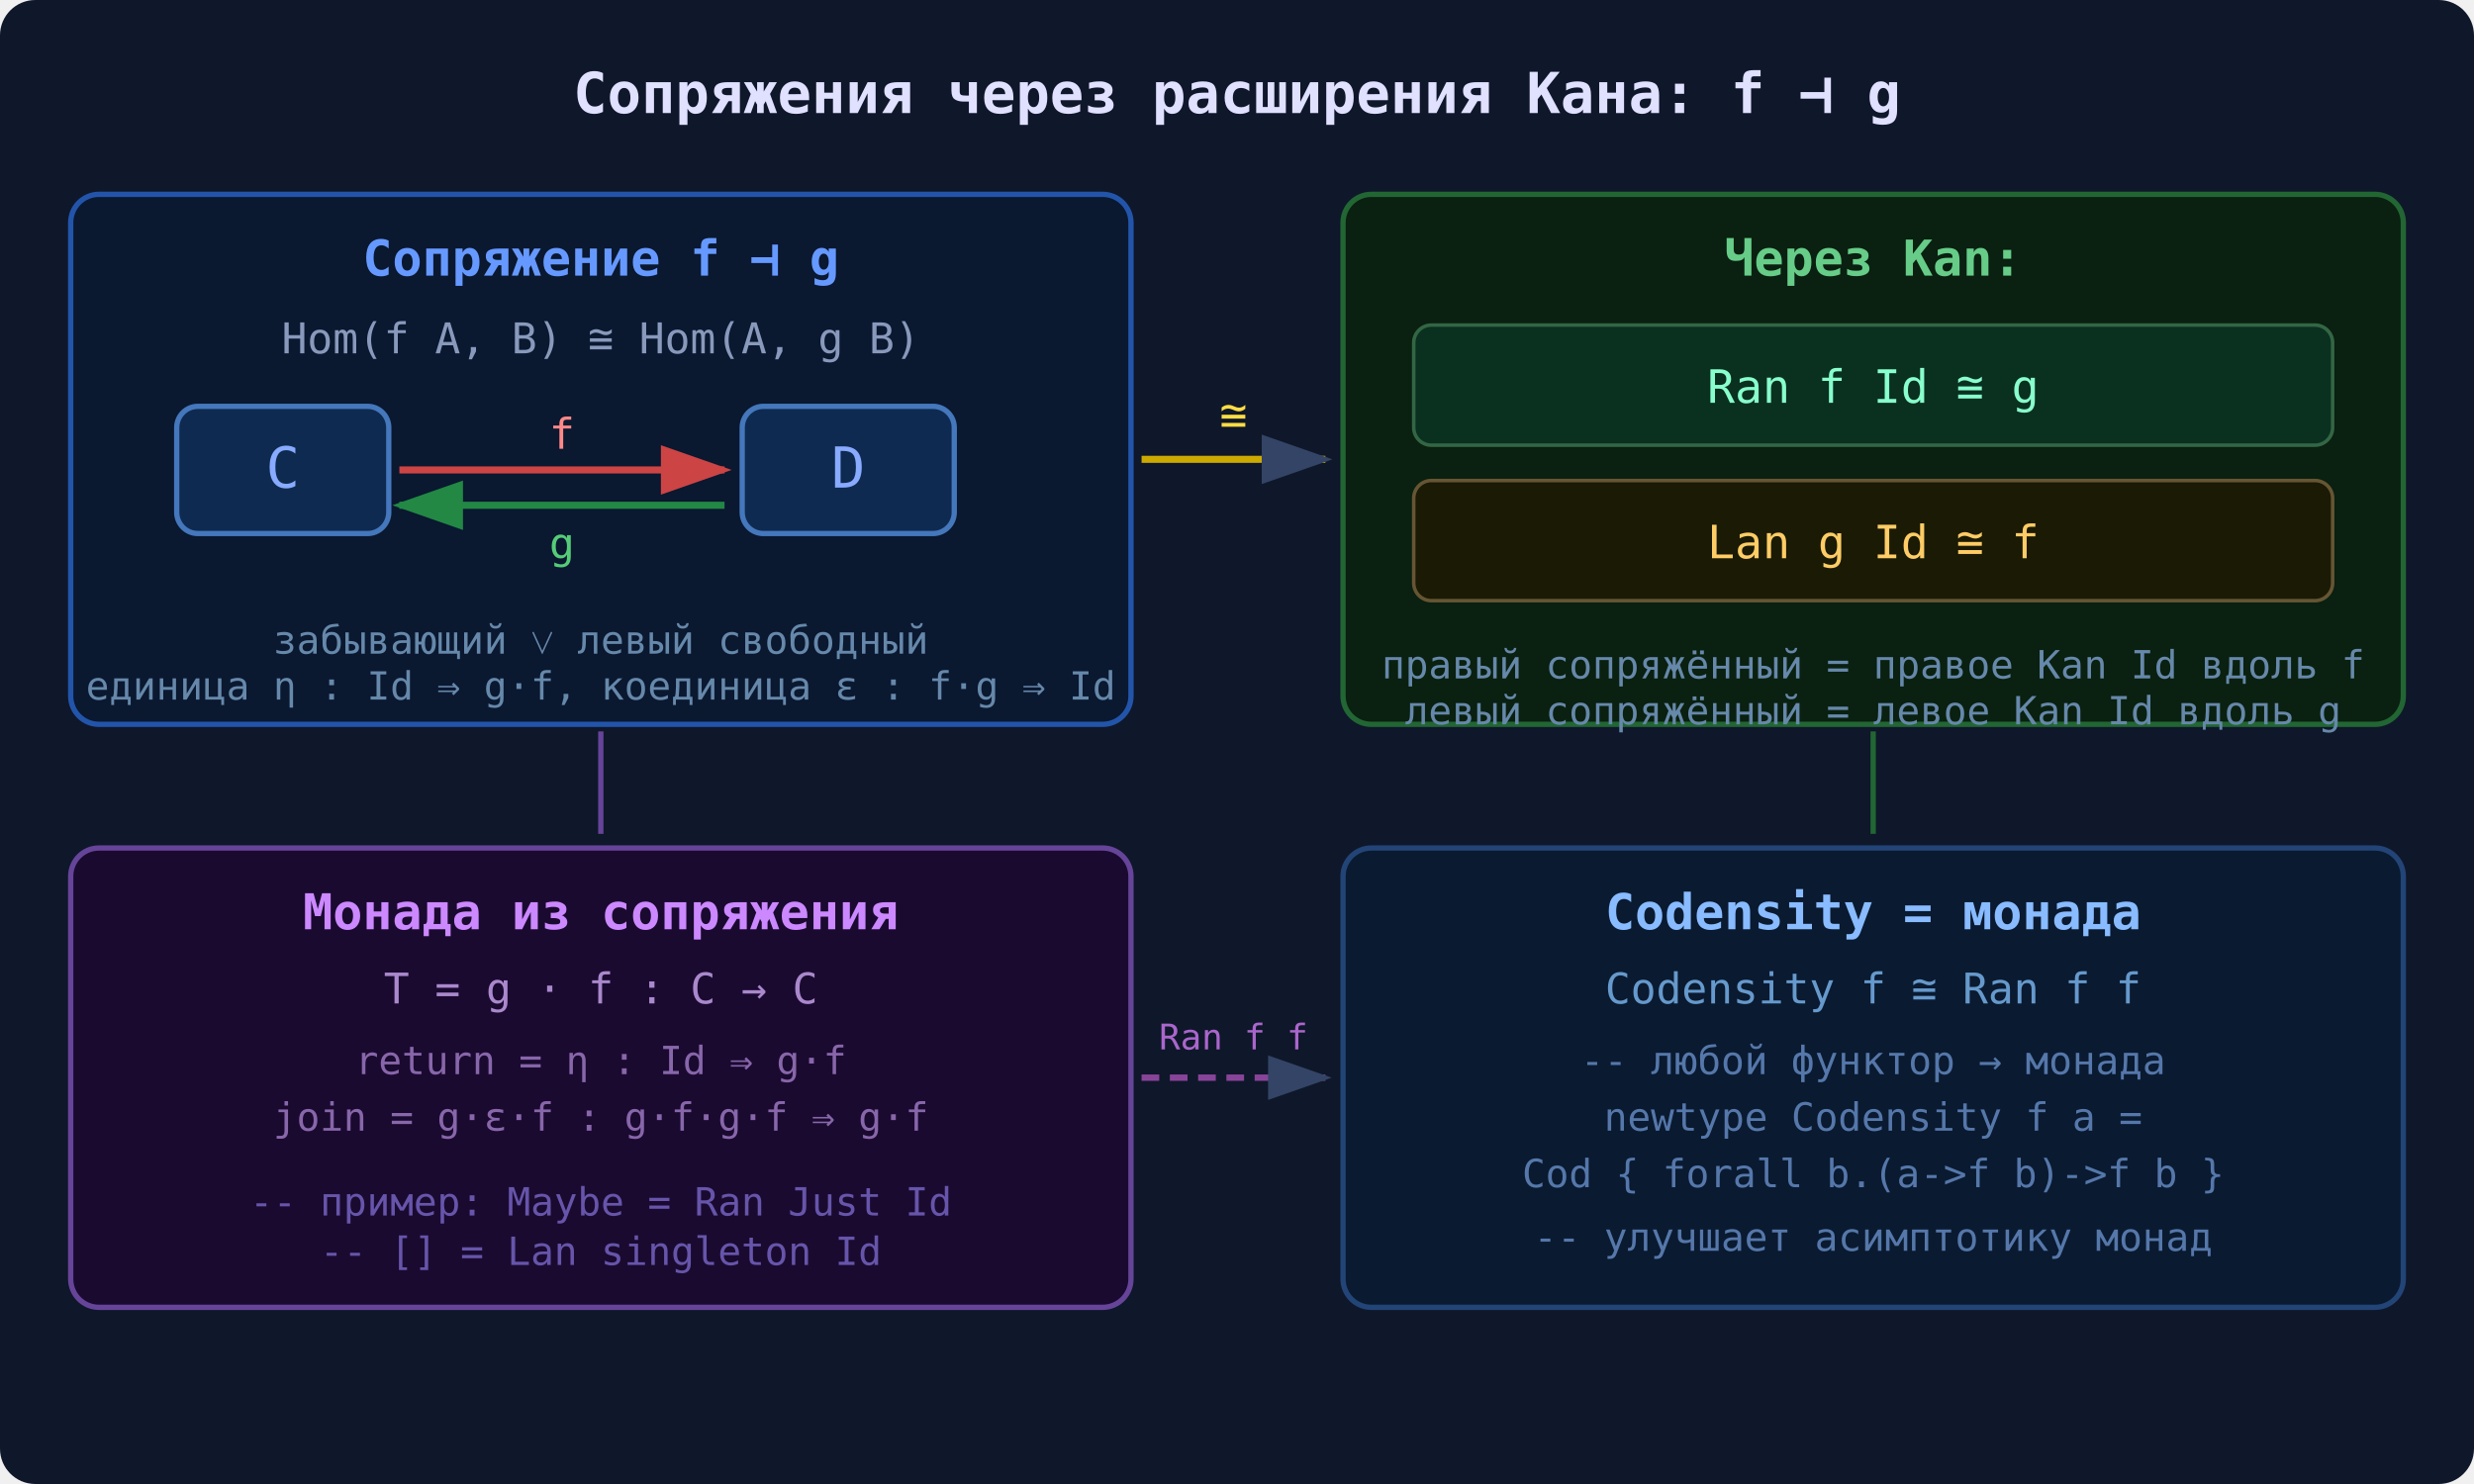
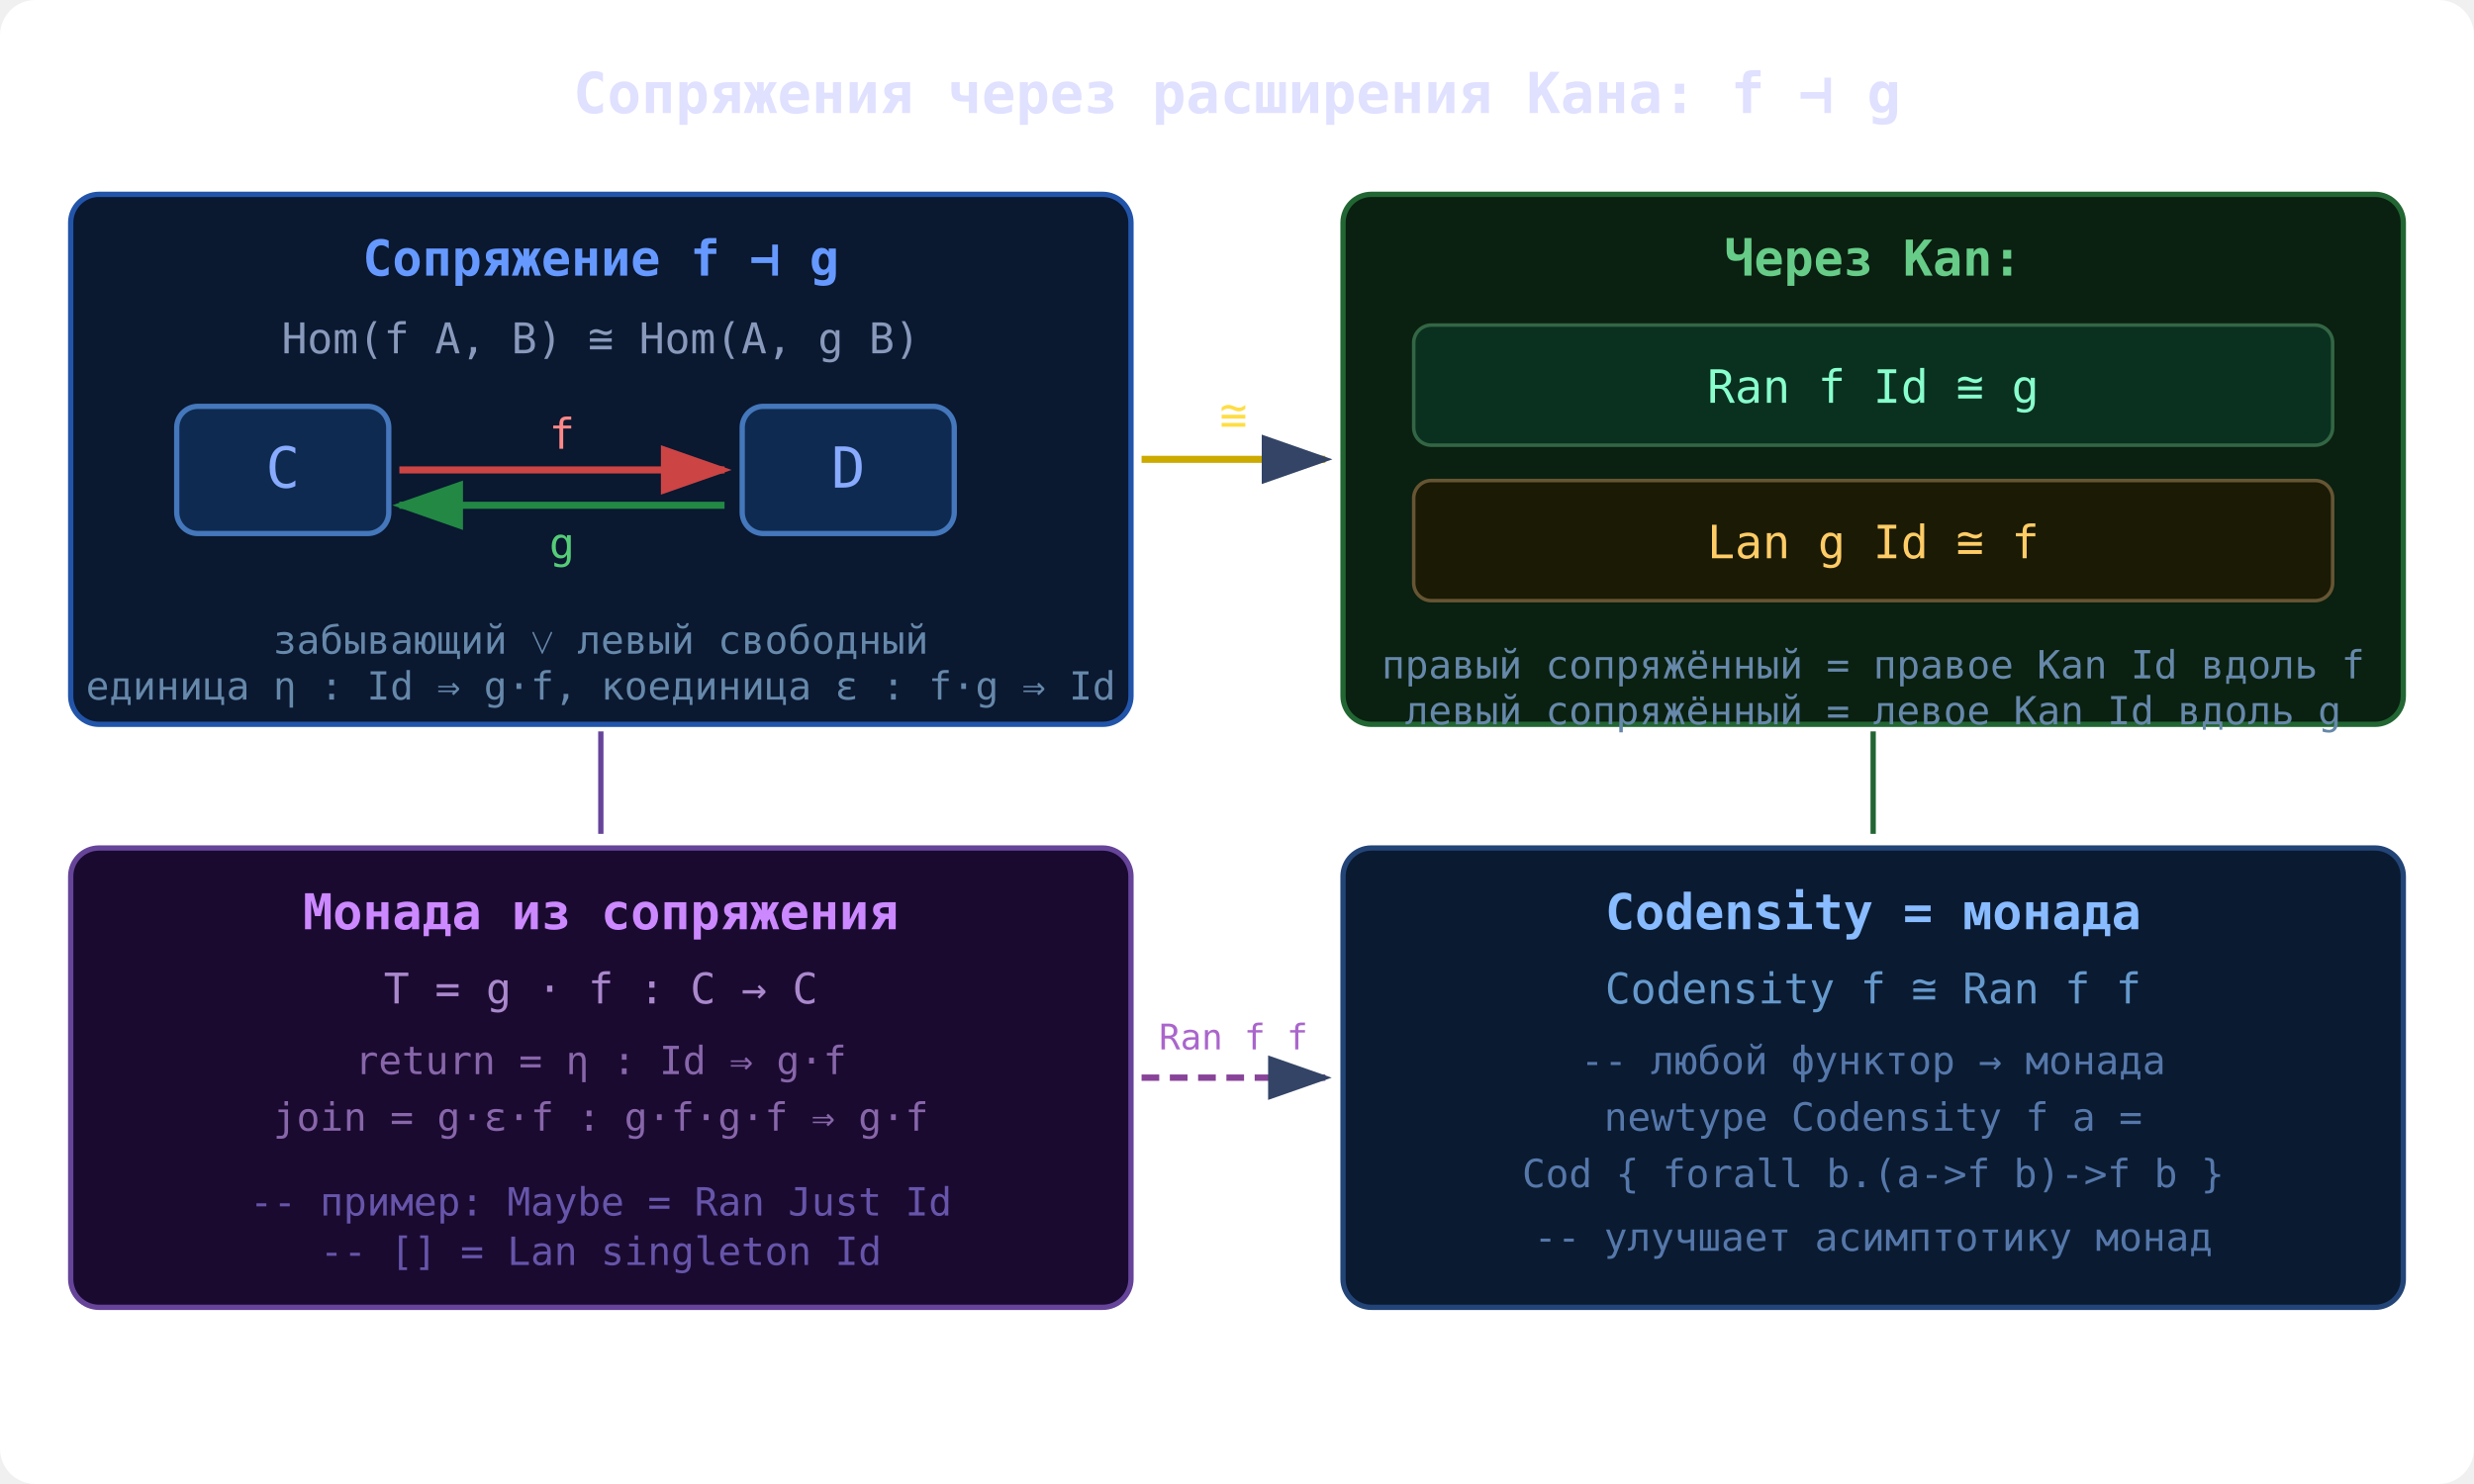
<svg xmlns="http://www.w3.org/2000/svg" width="700" height="420">
  <defs>
    <marker id="arrd" markerWidth="10" markerHeight="7" refX="9" refY="3.5" orient="auto">
      <polygon points="0 0, 10 3.5, 0 7" fill="#334466" />
    </marker>
    <marker id="arrRd" markerWidth="10" markerHeight="7" refX="9" refY="3.5" orient="auto">
      <polygon points="0 0, 10 3.5, 0 7" fill="#cc4444" />
    </marker>
    <marker id="arrGd" markerWidth="10" markerHeight="7" refX="9" refY="3.5" orient="auto">
      <polygon points="0 0, 10 3.5, 0 7" fill="#228844" />
    </marker>
    <marker id="arrOd" markerWidth="10" markerHeight="7" refX="9" refY="3.5" orient="auto">
      <polygon points="0 0, 10 3.5, 0 7" fill="#cc7700" />
    </marker>
  </defs>
-   <rect width="700" height="420" fill="#0f172a" rx="10" />
+   <rect width="700" height="420" fill="#ffffff" rx="10" />
  <text x="350" y="32" text-anchor="middle" font-family="monospace" font-size="16" fill="#e0e0ff" font-weight="bold">Сопряжения через расширения Кана: f ⊣ g</text>
  <rect x="20" y="55" width="300" height="150" rx="8" fill="#0a1830" stroke="#2255aa" stroke-width="1.5" />
  <text x="170" y="78" text-anchor="middle" font-family="monospace" font-size="14" fill="#6699ff" font-weight="bold">Сопряжение f ⊣ g</text>
  <text x="170" y="100" text-anchor="middle" font-family="monospace" font-size="12" fill="#8899bb">Hom(f A, B) ≅ Hom(A, g B)</text>
  <rect x="50" y="115" width="60" height="36" rx="6" fill="#0f2a50" stroke="#4477bb" stroke-width="1.5" />
  <text x="80" y="138" text-anchor="middle" font-family="monospace" font-size="16" fill="#88aaff">C</text>
  <rect x="210" y="115" width="60" height="36" rx="6" fill="#0f2a50" stroke="#4477bb" stroke-width="1.5" />
  <text x="240" y="138" text-anchor="middle" font-family="monospace" font-size="16" fill="#88aaff">D</text>
  <line x1="113" y1="133" x2="205" y2="133" stroke="#cc4444" stroke-width="2" marker-end="url(#arrRd)" />
  <line x1="205" y1="143" x2="113" y2="143" stroke="#228844" stroke-width="2" marker-end="url(#arrGd)" />
  <text x="159" y="127" text-anchor="middle" font-family="monospace" font-size="12" fill="#ff8888">f</text>
  <text x="159" y="158" text-anchor="middle" font-family="monospace" font-size="12" fill="#55cc77">g</text>
  <text x="170" y="185" text-anchor="middle" font-family="monospace" font-size="11" fill="#6688aa">забывающий ⋁ левый свободный</text>
  <text x="170" y="198" text-anchor="middle" font-family="monospace" font-size="11" fill="#6688aa">единица η : Id ⇒ g·f, коединица ε : f·g ⇒ Id</text>
  <rect x="380" y="55" width="300" height="150" rx="8" fill="#0a2010" stroke="#226633" stroke-width="1.5" />
  <text x="530" y="78" text-anchor="middle" font-family="monospace" font-size="14" fill="#66cc88" font-weight="bold">Через Kan:</text>
  <rect x="400" y="92" width="260" height="34" rx="5" fill="#0a3020" stroke="#336644" />
  <text x="530" y="114" text-anchor="middle" font-family="monospace" font-size="13" fill="#88ffcc">Ran f Id ≅ g</text>
  <rect x="400" y="136" width="260" height="34" rx="5" fill="#1a1a05" stroke="#665533" />
  <text x="530" y="158" text-anchor="middle" font-family="monospace" font-size="13" fill="#ffcc66">Lan g Id ≅ f</text>
  <text x="530" y="192" text-anchor="middle" font-family="monospace" font-size="11" fill="#6688aa">правый сопряжённый = правое Kan Id вдоль f</text>
  <text x="530" y="205" text-anchor="middle" font-family="monospace" font-size="11" fill="#6688aa">левый сопряжённый = левое Kan Id вдоль g</text>
  <line x1="323" y1="130" x2="375" y2="130" stroke="#ccaa00" stroke-width="2" marker-end="url(#arrd)" />
  <text x="349" y="122" text-anchor="middle" font-family="monospace" font-size="13" fill="#ffdd44">≅</text>
  <rect x="20" y="240" width="300" height="130" rx="8" fill="#1a0a30" stroke="#664499" stroke-width="1.5" />
  <text x="170" y="263" text-anchor="middle" font-family="monospace" font-size="14" fill="#cc88ff" font-weight="bold">Монада из сопряжения</text>
  <text x="170" y="284" text-anchor="middle" font-family="monospace" font-size="12" fill="#aa88cc">T = g · f : C → C</text>
  <text x="170" y="304" text-anchor="middle" font-family="monospace" font-size="11" fill="#8866aa">return = η : Id ⇒ g·f</text>
  <text x="170" y="320" text-anchor="middle" font-family="monospace" font-size="11" fill="#8866aa">join = g·ε·f : g·f·g·f ⇒ g·f</text>
  <text x="170" y="344" text-anchor="middle" font-family="monospace" font-size="11" fill="#6655aa">-- пример: Maybe = Ran Just Id</text>
  <text x="170" y="358" text-anchor="middle" font-family="monospace" font-size="11" fill="#6655aa">-- [] = Lan singleton Id</text>
  <rect x="380" y="240" width="300" height="130" rx="8" fill="#0a1a30" stroke="#224477" stroke-width="1.5" />
  <text x="530" y="263" text-anchor="middle" font-family="monospace" font-size="14" fill="#88bbff" font-weight="bold">Codensity = монада</text>
  <text x="530" y="284" text-anchor="middle" font-family="monospace" font-size="12" fill="#6699cc">Codensity f ≅ Ran f f</text>
  <text x="530" y="304" text-anchor="middle" font-family="monospace" font-size="11" fill="#5577aa">-- любой функтор → монада</text>
  <text x="530" y="320" text-anchor="middle" font-family="monospace" font-size="11" fill="#5577aa">newtype Codensity f a =</text>
  <text x="530" y="336" text-anchor="middle" font-family="monospace" font-size="11" fill="#5577aa">  Cod { forall b.(a-&gt;f b)-&gt;f b }</text>
  <text x="530" y="354" text-anchor="middle" font-family="monospace" font-size="11" fill="#5577aa">-- улучшает асимптотику монад</text>
  <line x1="323" y1="305" x2="375" y2="305" stroke="#884499" stroke-width="1.8" stroke-dasharray="5,3" marker-end="url(#arrd)" />
  <text x="349" y="297" text-anchor="middle" font-family="monospace" font-size="10" fill="#aa66cc">Ran f f</text>
  <line x1="170" y1="207" x2="170" y2="236" stroke="#664499" stroke-width="1.5" />
  <line x1="530" y1="207" x2="530" y2="236" stroke="#226633" stroke-width="1.5" />
</svg>
